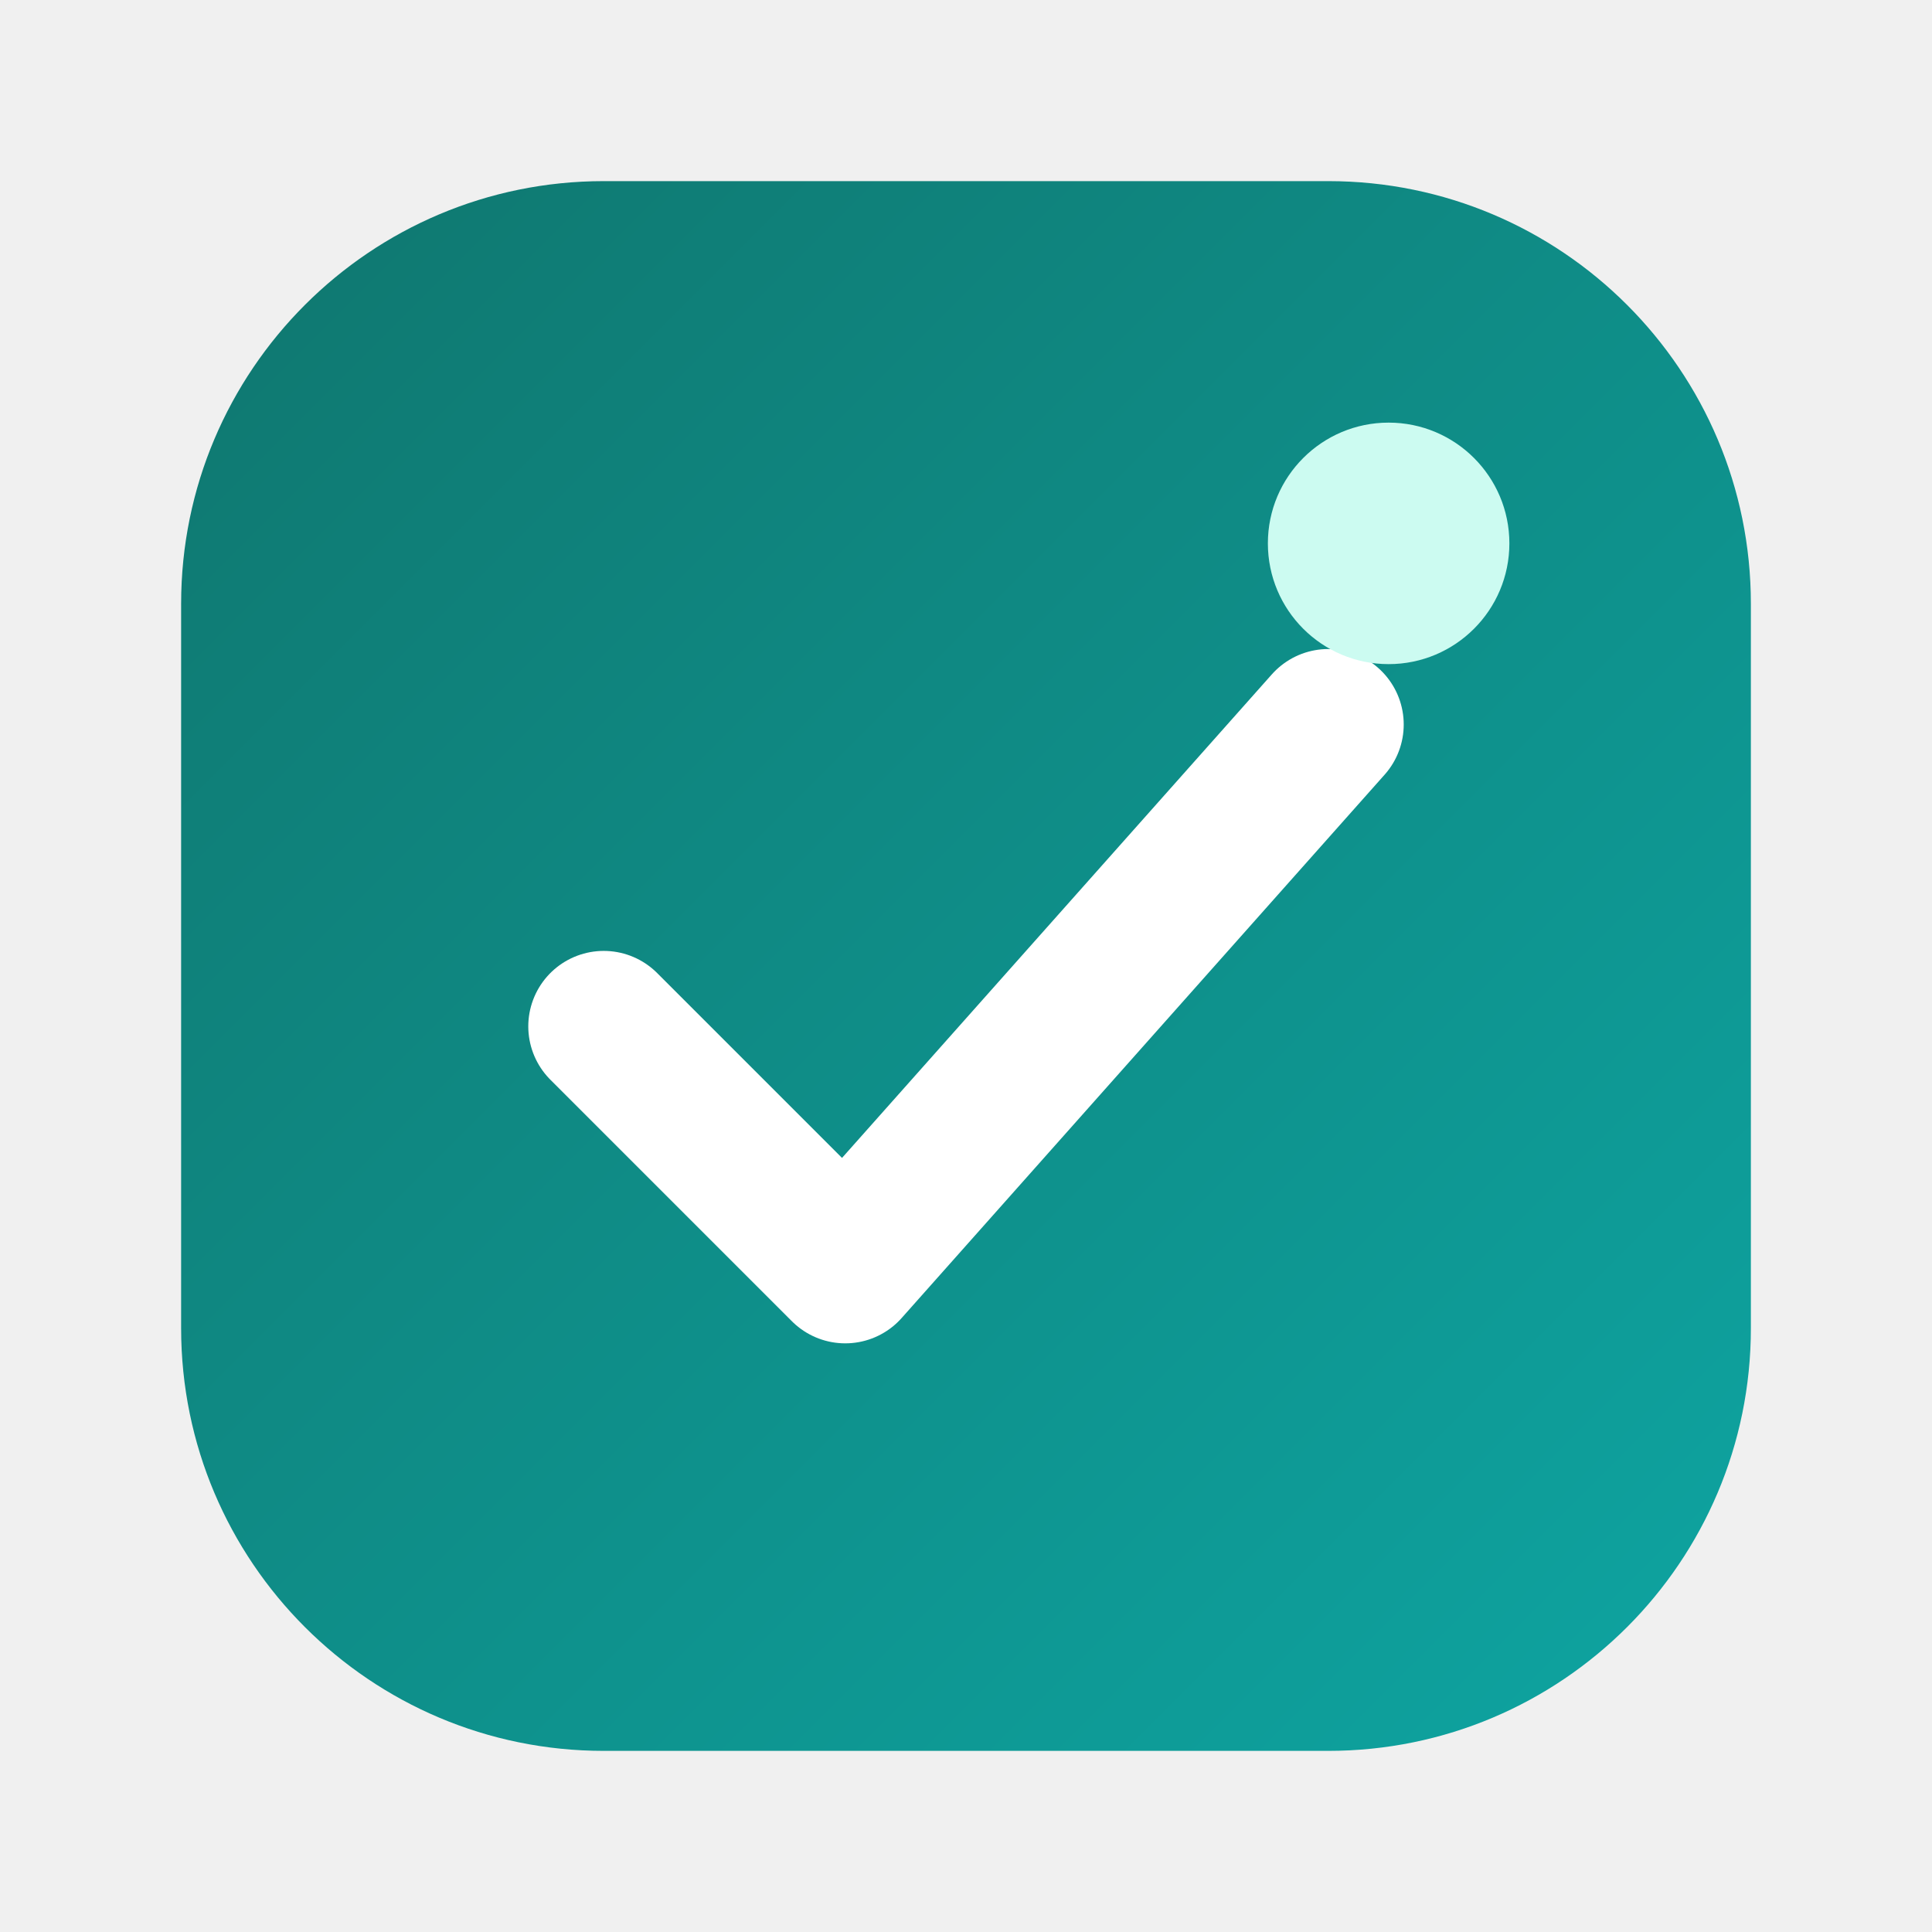
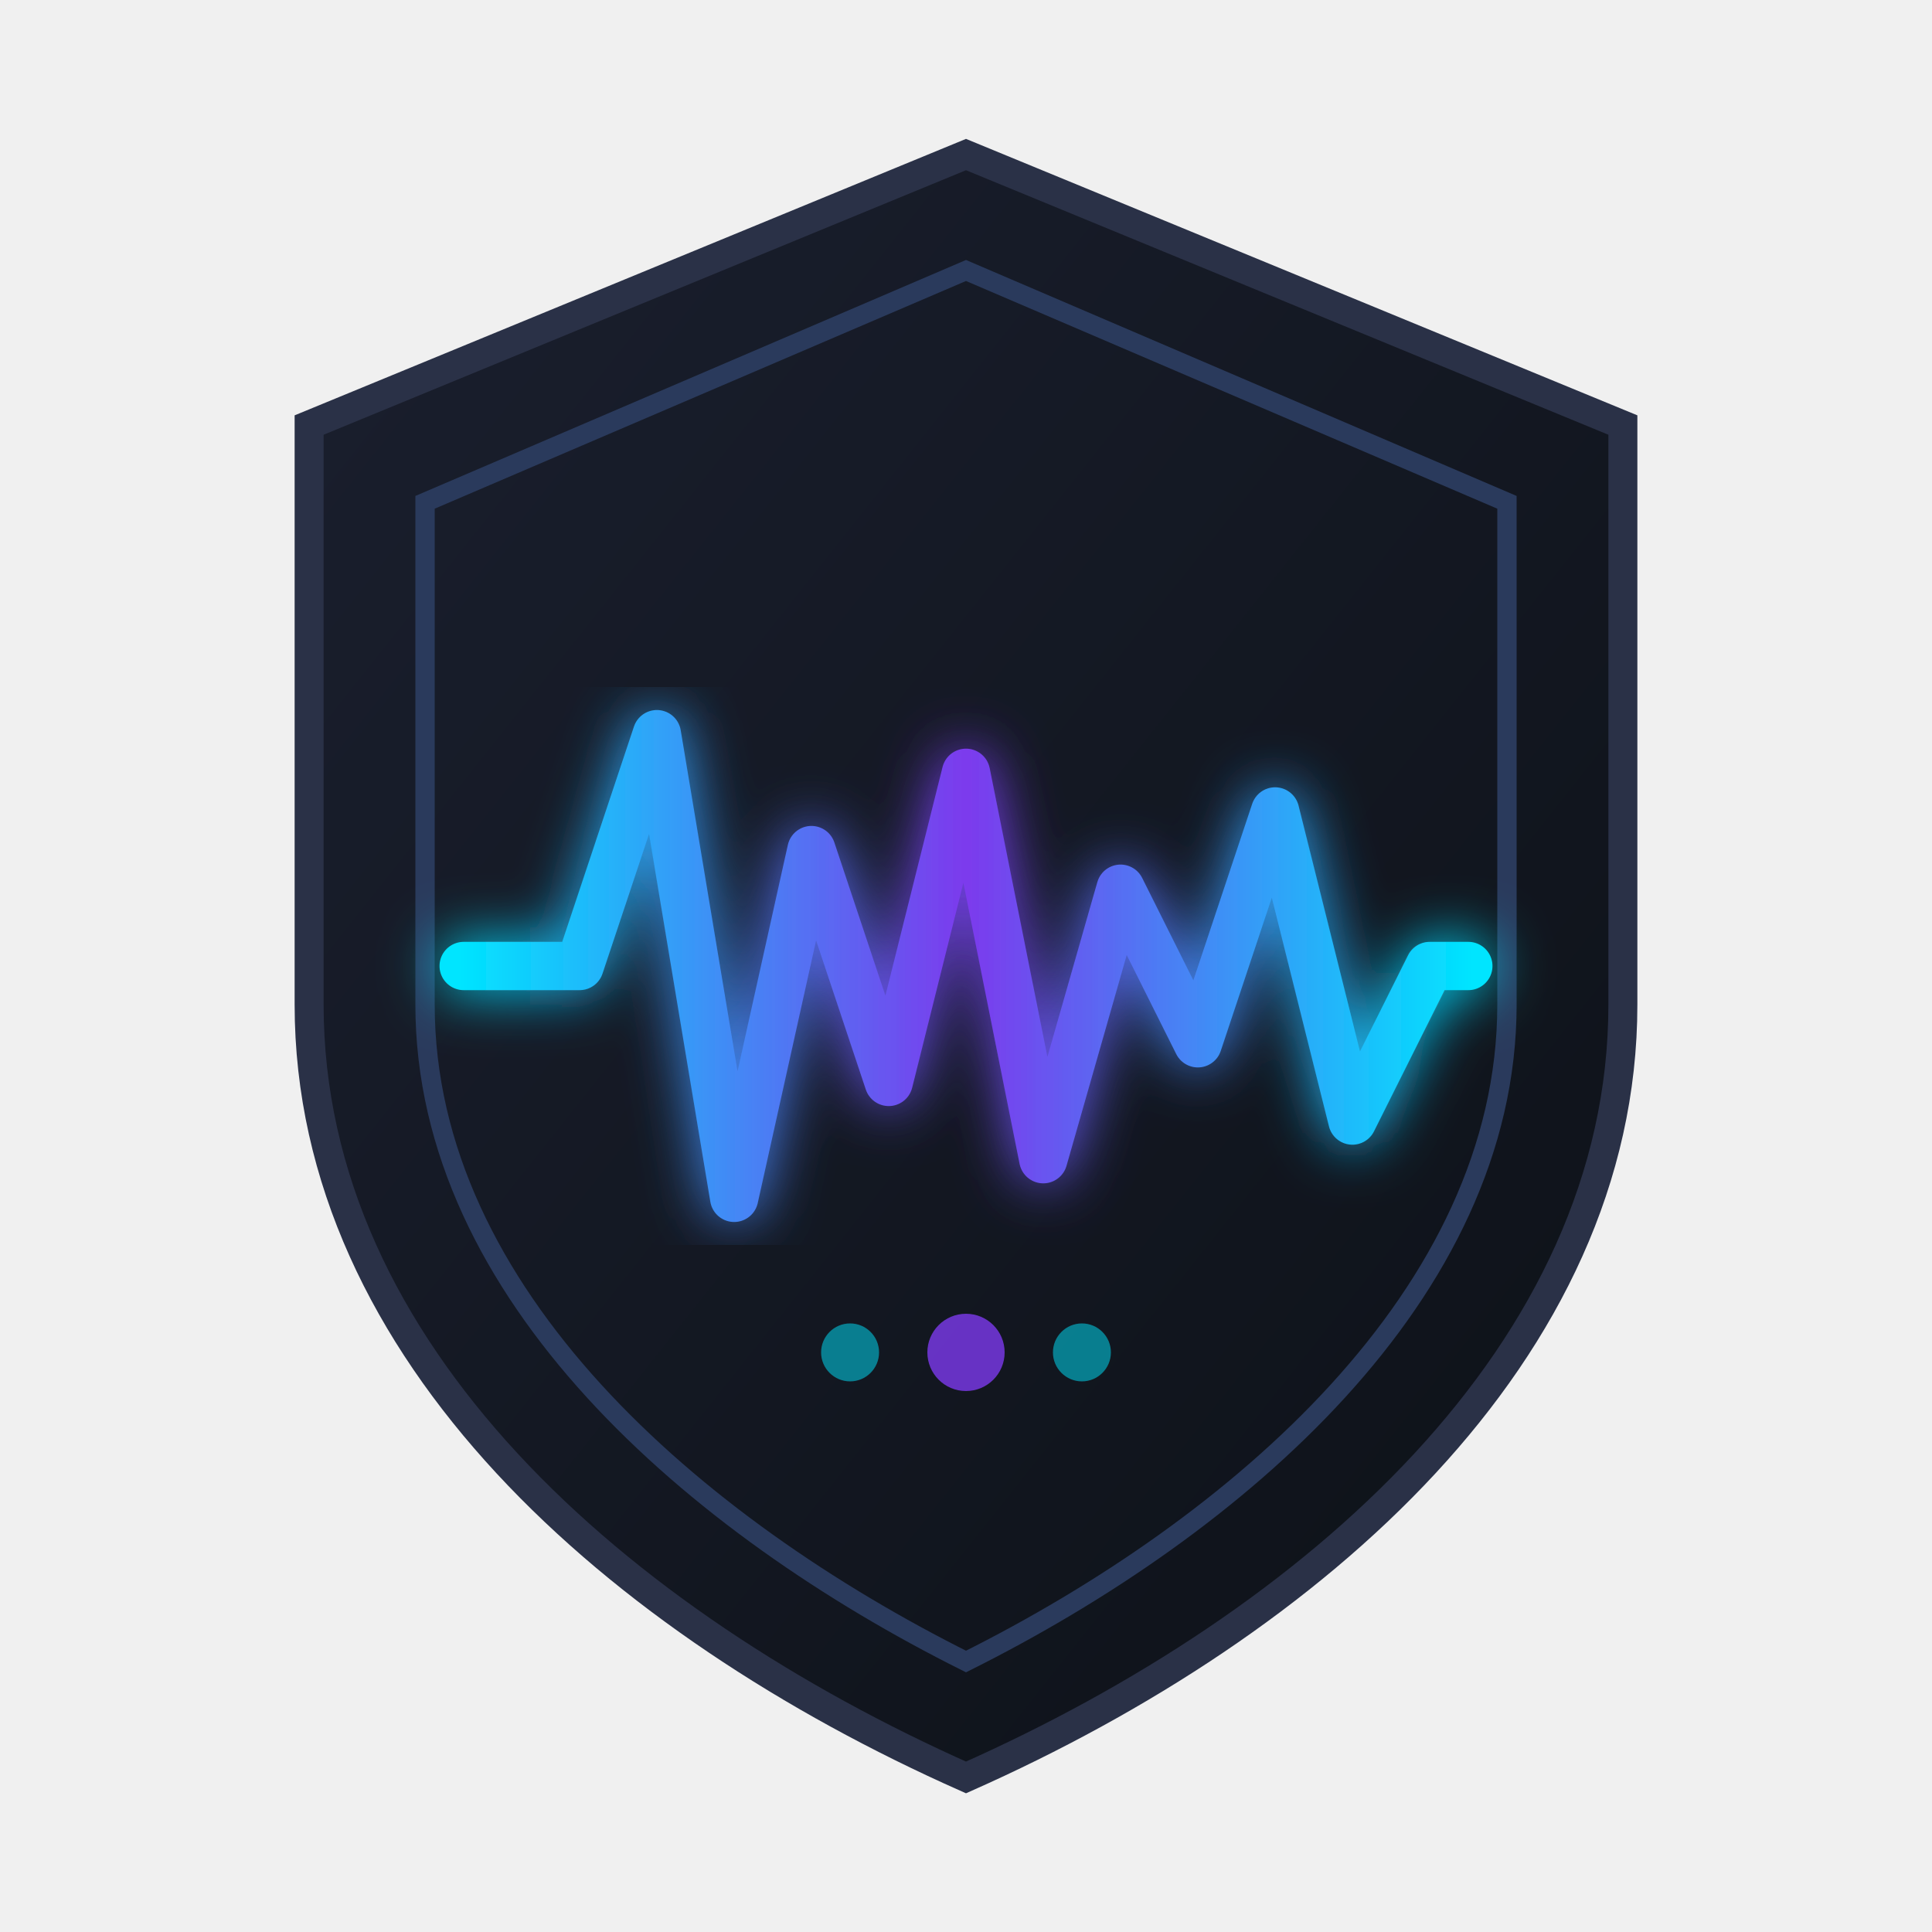
- <svg xmlns="http://www.w3.org/2000/svg" viewBox="0 0 64 64" role="img" aria-label="VibeGov icon">
+ <svg xmlns="http://www.w3.org/2000/svg" viewBox="0 0 100 100" width="100" height="100">
  <defs>
-     <linearGradient id="vgGrad" x1="0%" y1="0%" x2="100%" y2="100%">
-       <stop offset="0%" stop-color="#0f766e" />
-       <stop offset="100%" stop-color="#0ea5a2" />
+     <linearGradient id="shieldGrad" x1="0%" y1="0%" x2="100%" y2="100%">
+       <stop offset="0%" style="stop-color:#1a1f2e" />
+       <stop offset="100%" style="stop-color:#0d1117" />
    </linearGradient>
+     <linearGradient id="vibeGrad" x1="0%" y1="0%" x2="100%" y2="0%">
+       <stop offset="0%" style="stop-color:#00e5ff" />
+       <stop offset="50%" style="stop-color:#7c3aed" />
+       <stop offset="100%" style="stop-color:#00e5ff" />
+     </linearGradient>
+     <filter id="glow">
+       <feGaussianBlur stdDeviation="1.5" result="coloredBlur" />
+       <feMerge>
+         <feMergeNode in="coloredBlur" />
+         <feMergeNode in="SourceGraphic" />
+       </feMerge>
+     </filter>
  </defs>
-   <rect x="6" y="6" width="52" height="52" rx="14" fill="url(#vgGrad)" />
-   <path d="M20 34l8 8 16-18" fill="none" stroke="#ffffff" stroke-width="5" stroke-linecap="round" stroke-linejoin="round" />
-   <circle cx="46" cy="18" r="4" fill="#ccfbf1" />
+   <path d="M50 8 L84 22 L84 52 C84 70 68 84 50 92 C32 84 16 70 16 52 L16 22 Z" fill="url(#shieldGrad)" stroke="#2a3147" stroke-width="1.5" />
+   <path d="M50 14 L78 26 L78 52 C78 67 64 79 50 86 C36 79 22 67 22 52 L22 26 Z" fill="none" stroke="#2a3a5c" stroke-width="1" />
+   <polyline points="24,50 30,50 34,38 38,62 42,44 46,56 50,40 54,60 58,46 62,54 66,42 70,58 74,50 76,50" fill="none" stroke="url(#vibeGrad)" stroke-width="2.5" stroke-linecap="round" stroke-linejoin="round" filter="url(#glow)" />
+   <circle cx="50" cy="70" r="2" fill="#7c3aed" opacity="0.8" />
+   <circle cx="44" cy="70" r="1.5" fill="#00e5ff" opacity="0.5" />
+   <circle cx="56" cy="70" r="1.5" fill="#00e5ff" opacity="0.5" />
</svg>
